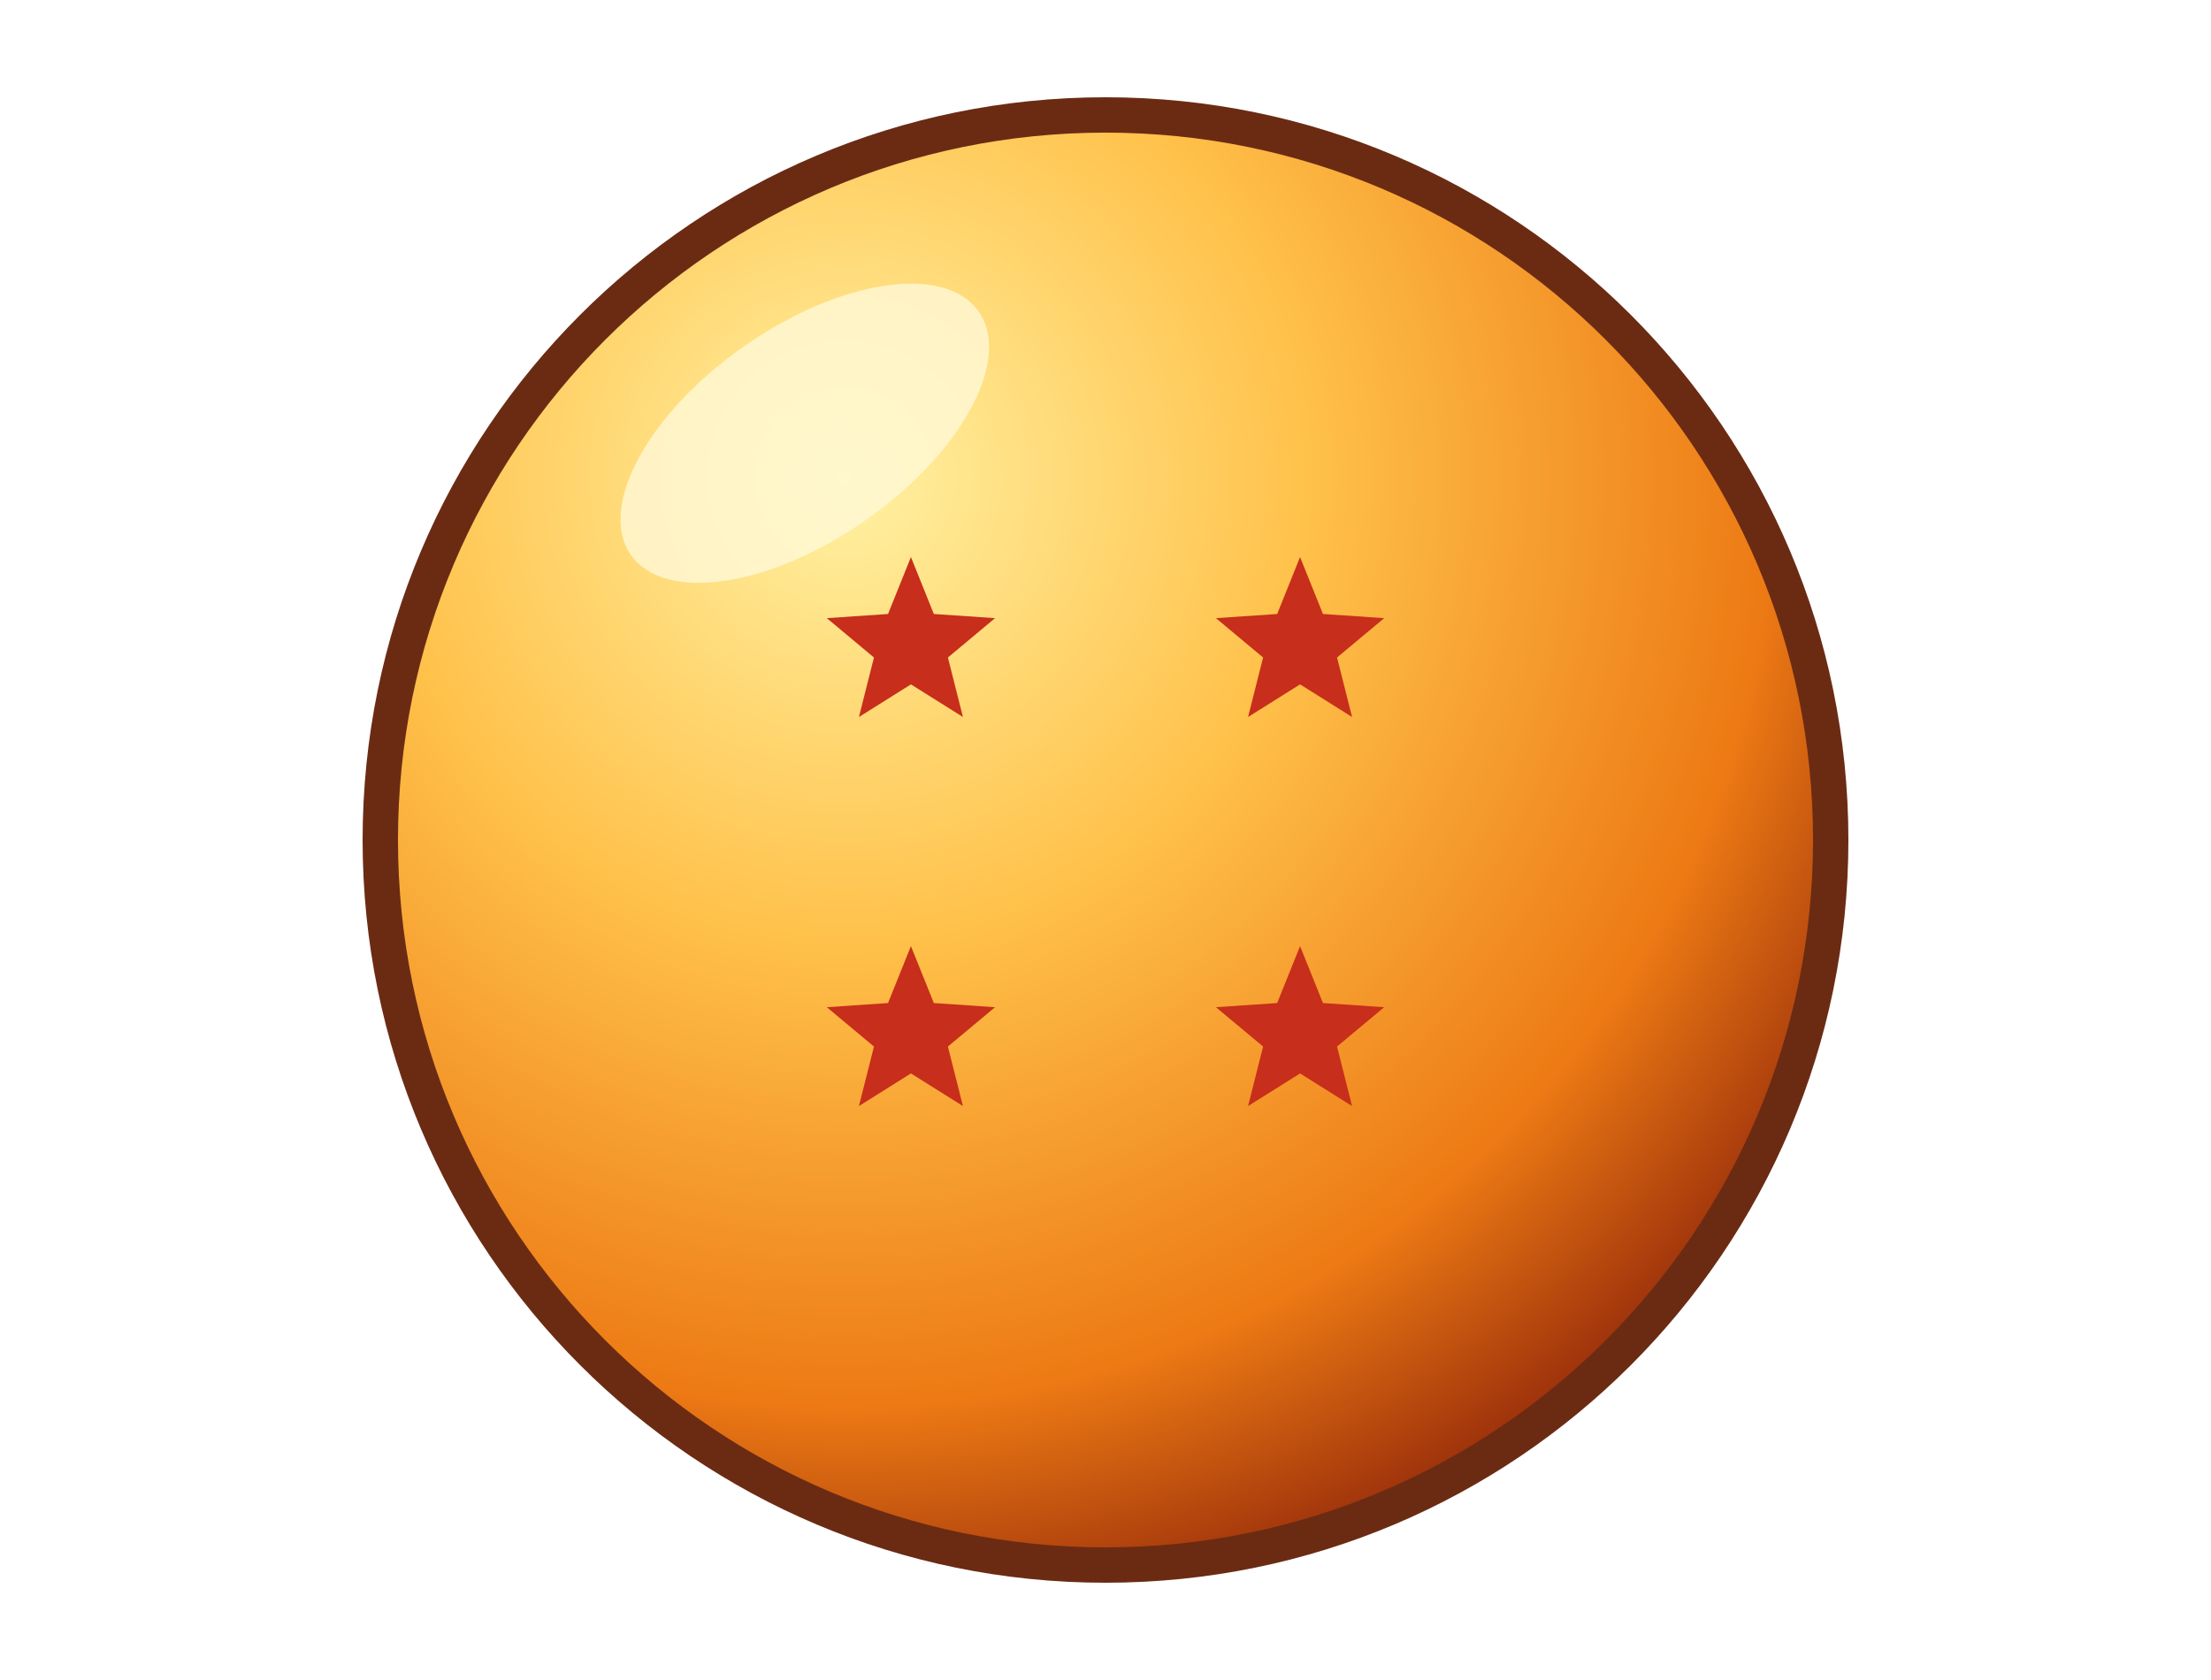
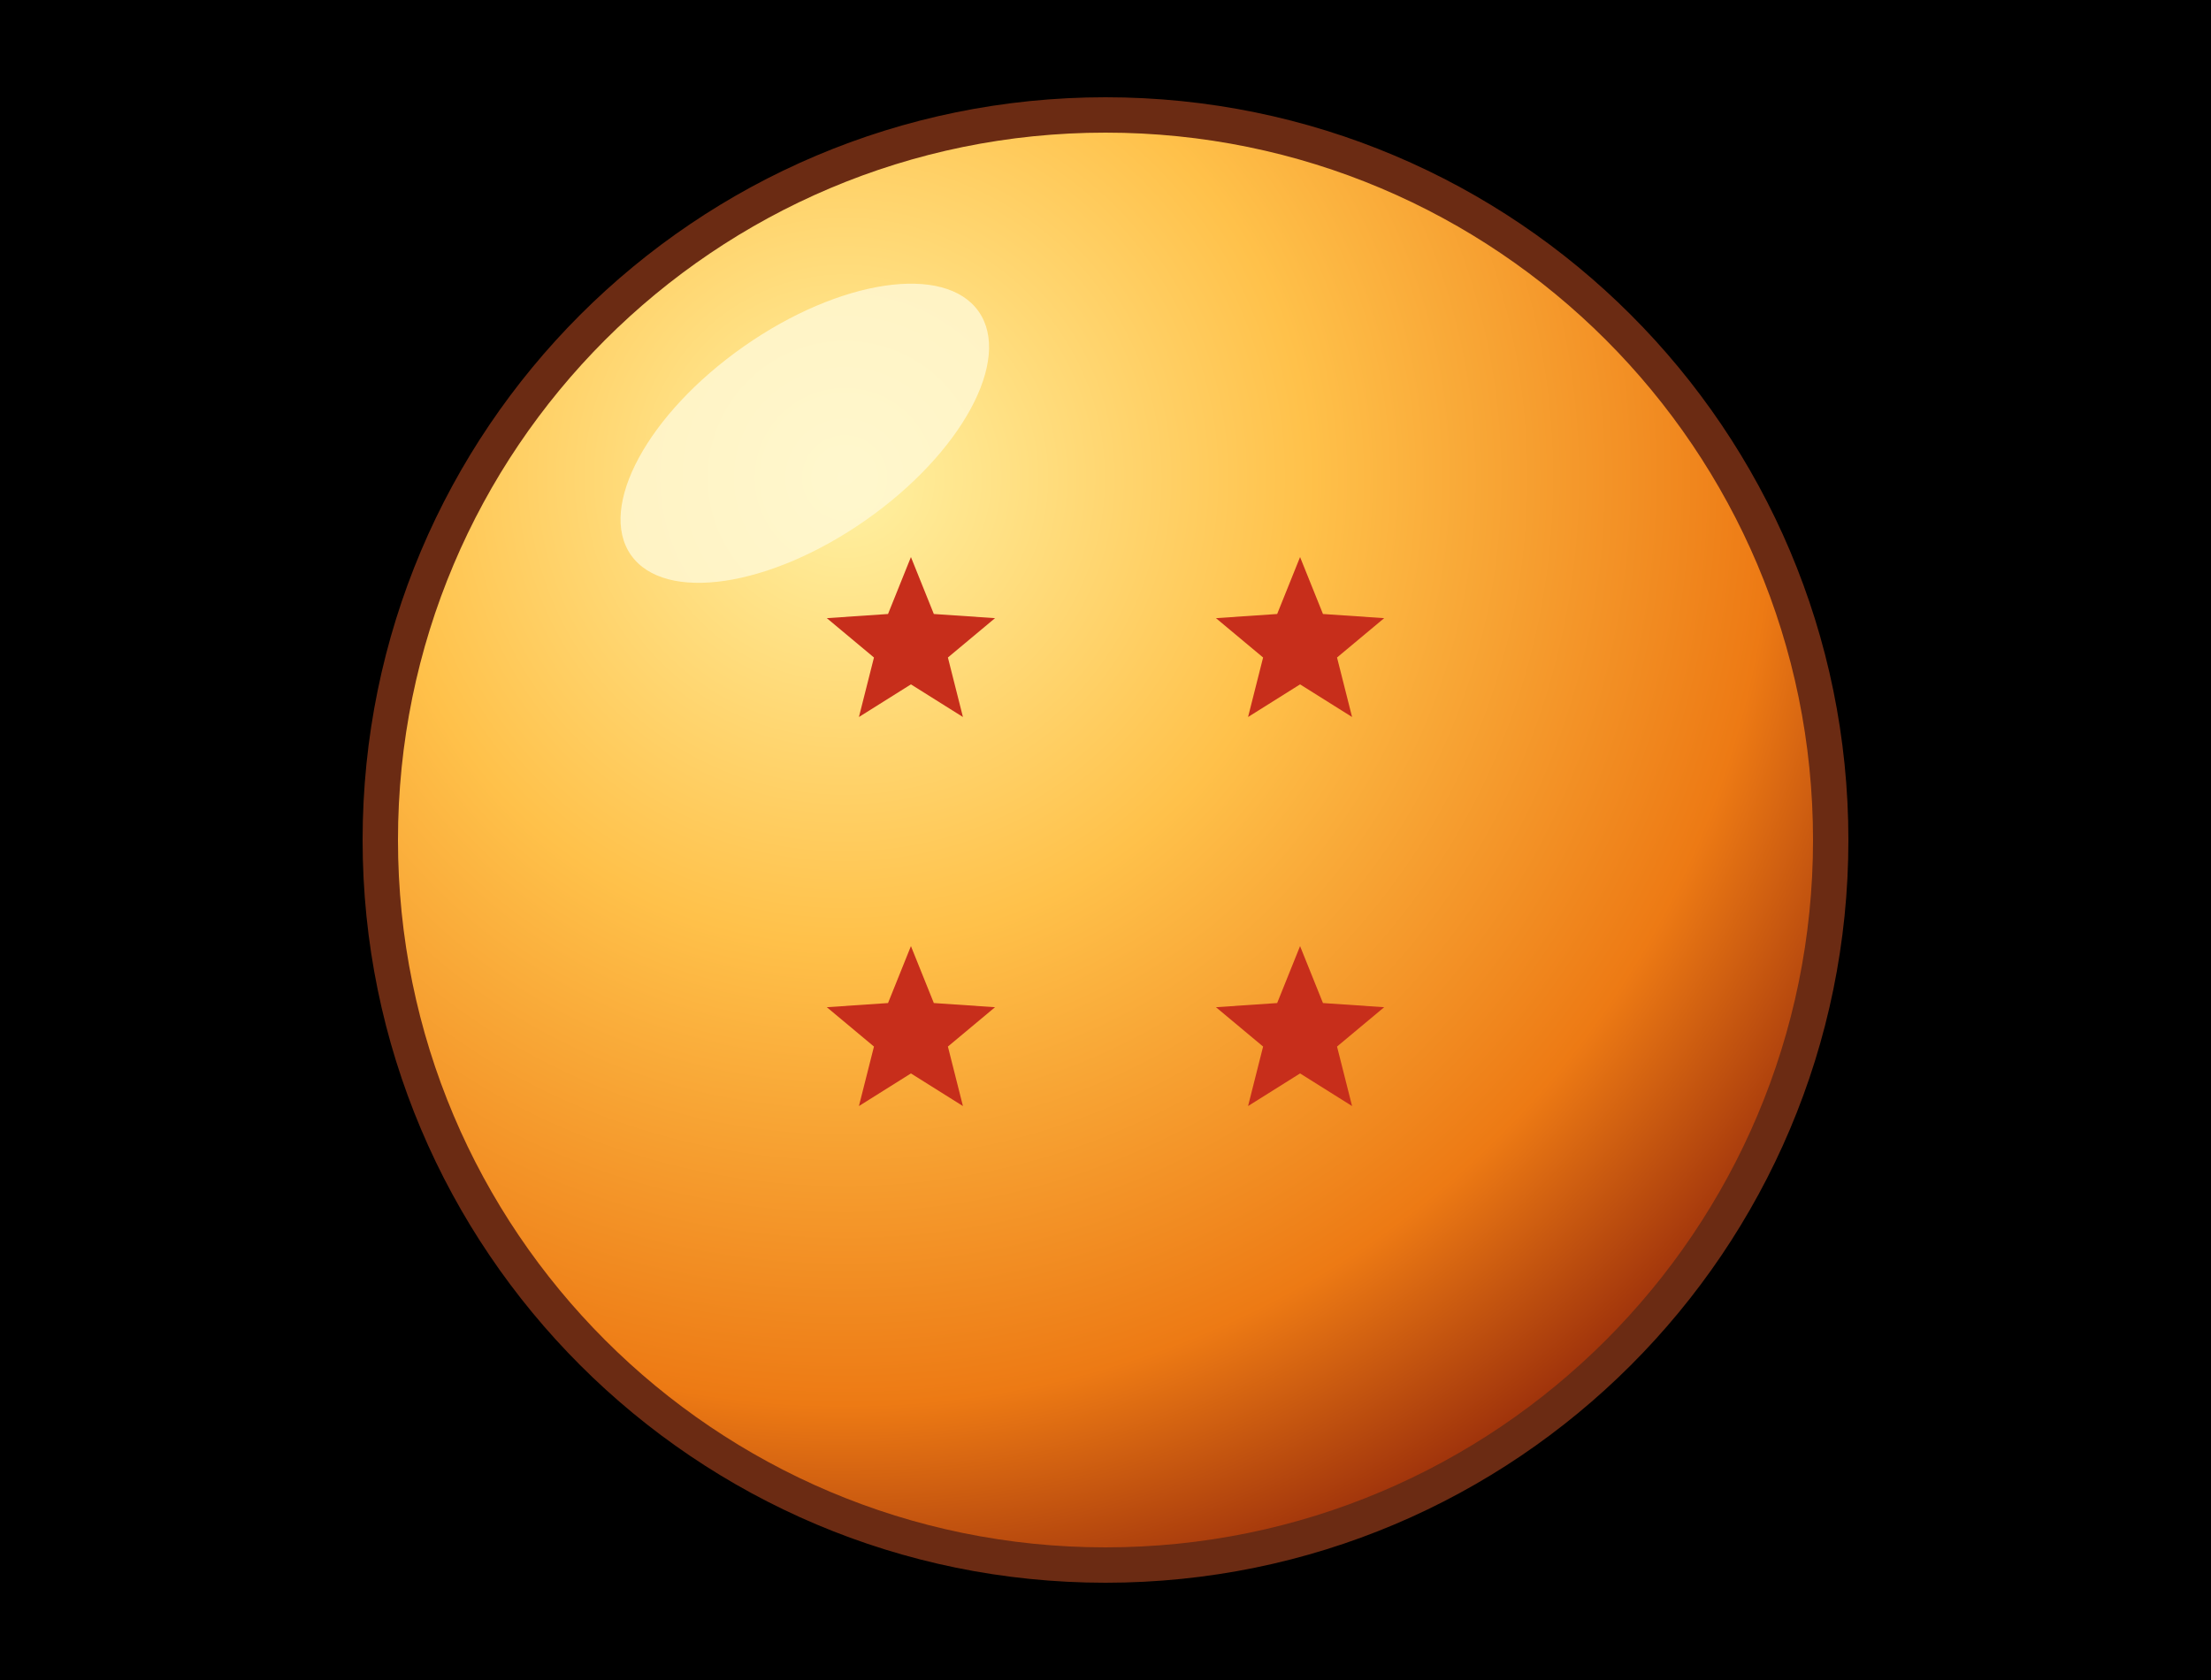
<svg xmlns="http://www.w3.org/2000/svg" width="250" height="190" viewBox="0 0 250 190">
+   <rect width="250" height="190" fill="#000" />
  <defs>
    <radialGradient id="g" cx=".32" cy=".25" r=".8">
      <stop stop-color="#fff2a4" />
      <stop offset=".4" stop-color="#ffc14a" />
      <stop offset=".8" stop-color="#ed7a14" />
      <stop offset="1" stop-color="#9e320b" />
    </radialGradient>
  </defs>
  <circle cx="125" cy="95" r="82" fill="url(#g)" stroke="#6b2b13" stroke-width="4" />
  <ellipse cx="91" cy="49" rx="24" ry="12" transform="rotate(-35 91 49)" fill="#fff9d7" opacity=".8" />
  <polygon points="103.00,63.00 105.59,69.44 112.51,69.91 107.18,74.36 108.88,81.09 103.00,77.40 97.12,81.09 98.82,74.36 93.49,69.91 100.41,69.44" fill="#c72e1b" />
  <polygon points="147.00,63.00 149.59,69.44 156.51,69.91 151.18,74.36 152.88,81.09 147.00,77.40 141.12,81.09 142.82,74.36 137.49,69.91 144.41,69.44" fill="#c72e1b" />
  <polygon points="103.00,107.00 105.59,113.44 112.51,113.91 107.18,118.36 108.88,125.09 103.00,121.40 97.12,125.09 98.82,118.36 93.49,113.91 100.41,113.44" fill="#c72e1b" />
  <polygon points="147.00,107.00 149.59,113.44 156.51,113.91 151.18,118.36 152.88,125.09 147.00,121.40 141.12,125.09 142.82,118.36 137.49,113.91 144.41,113.44" fill="#c72e1b" />
</svg>
